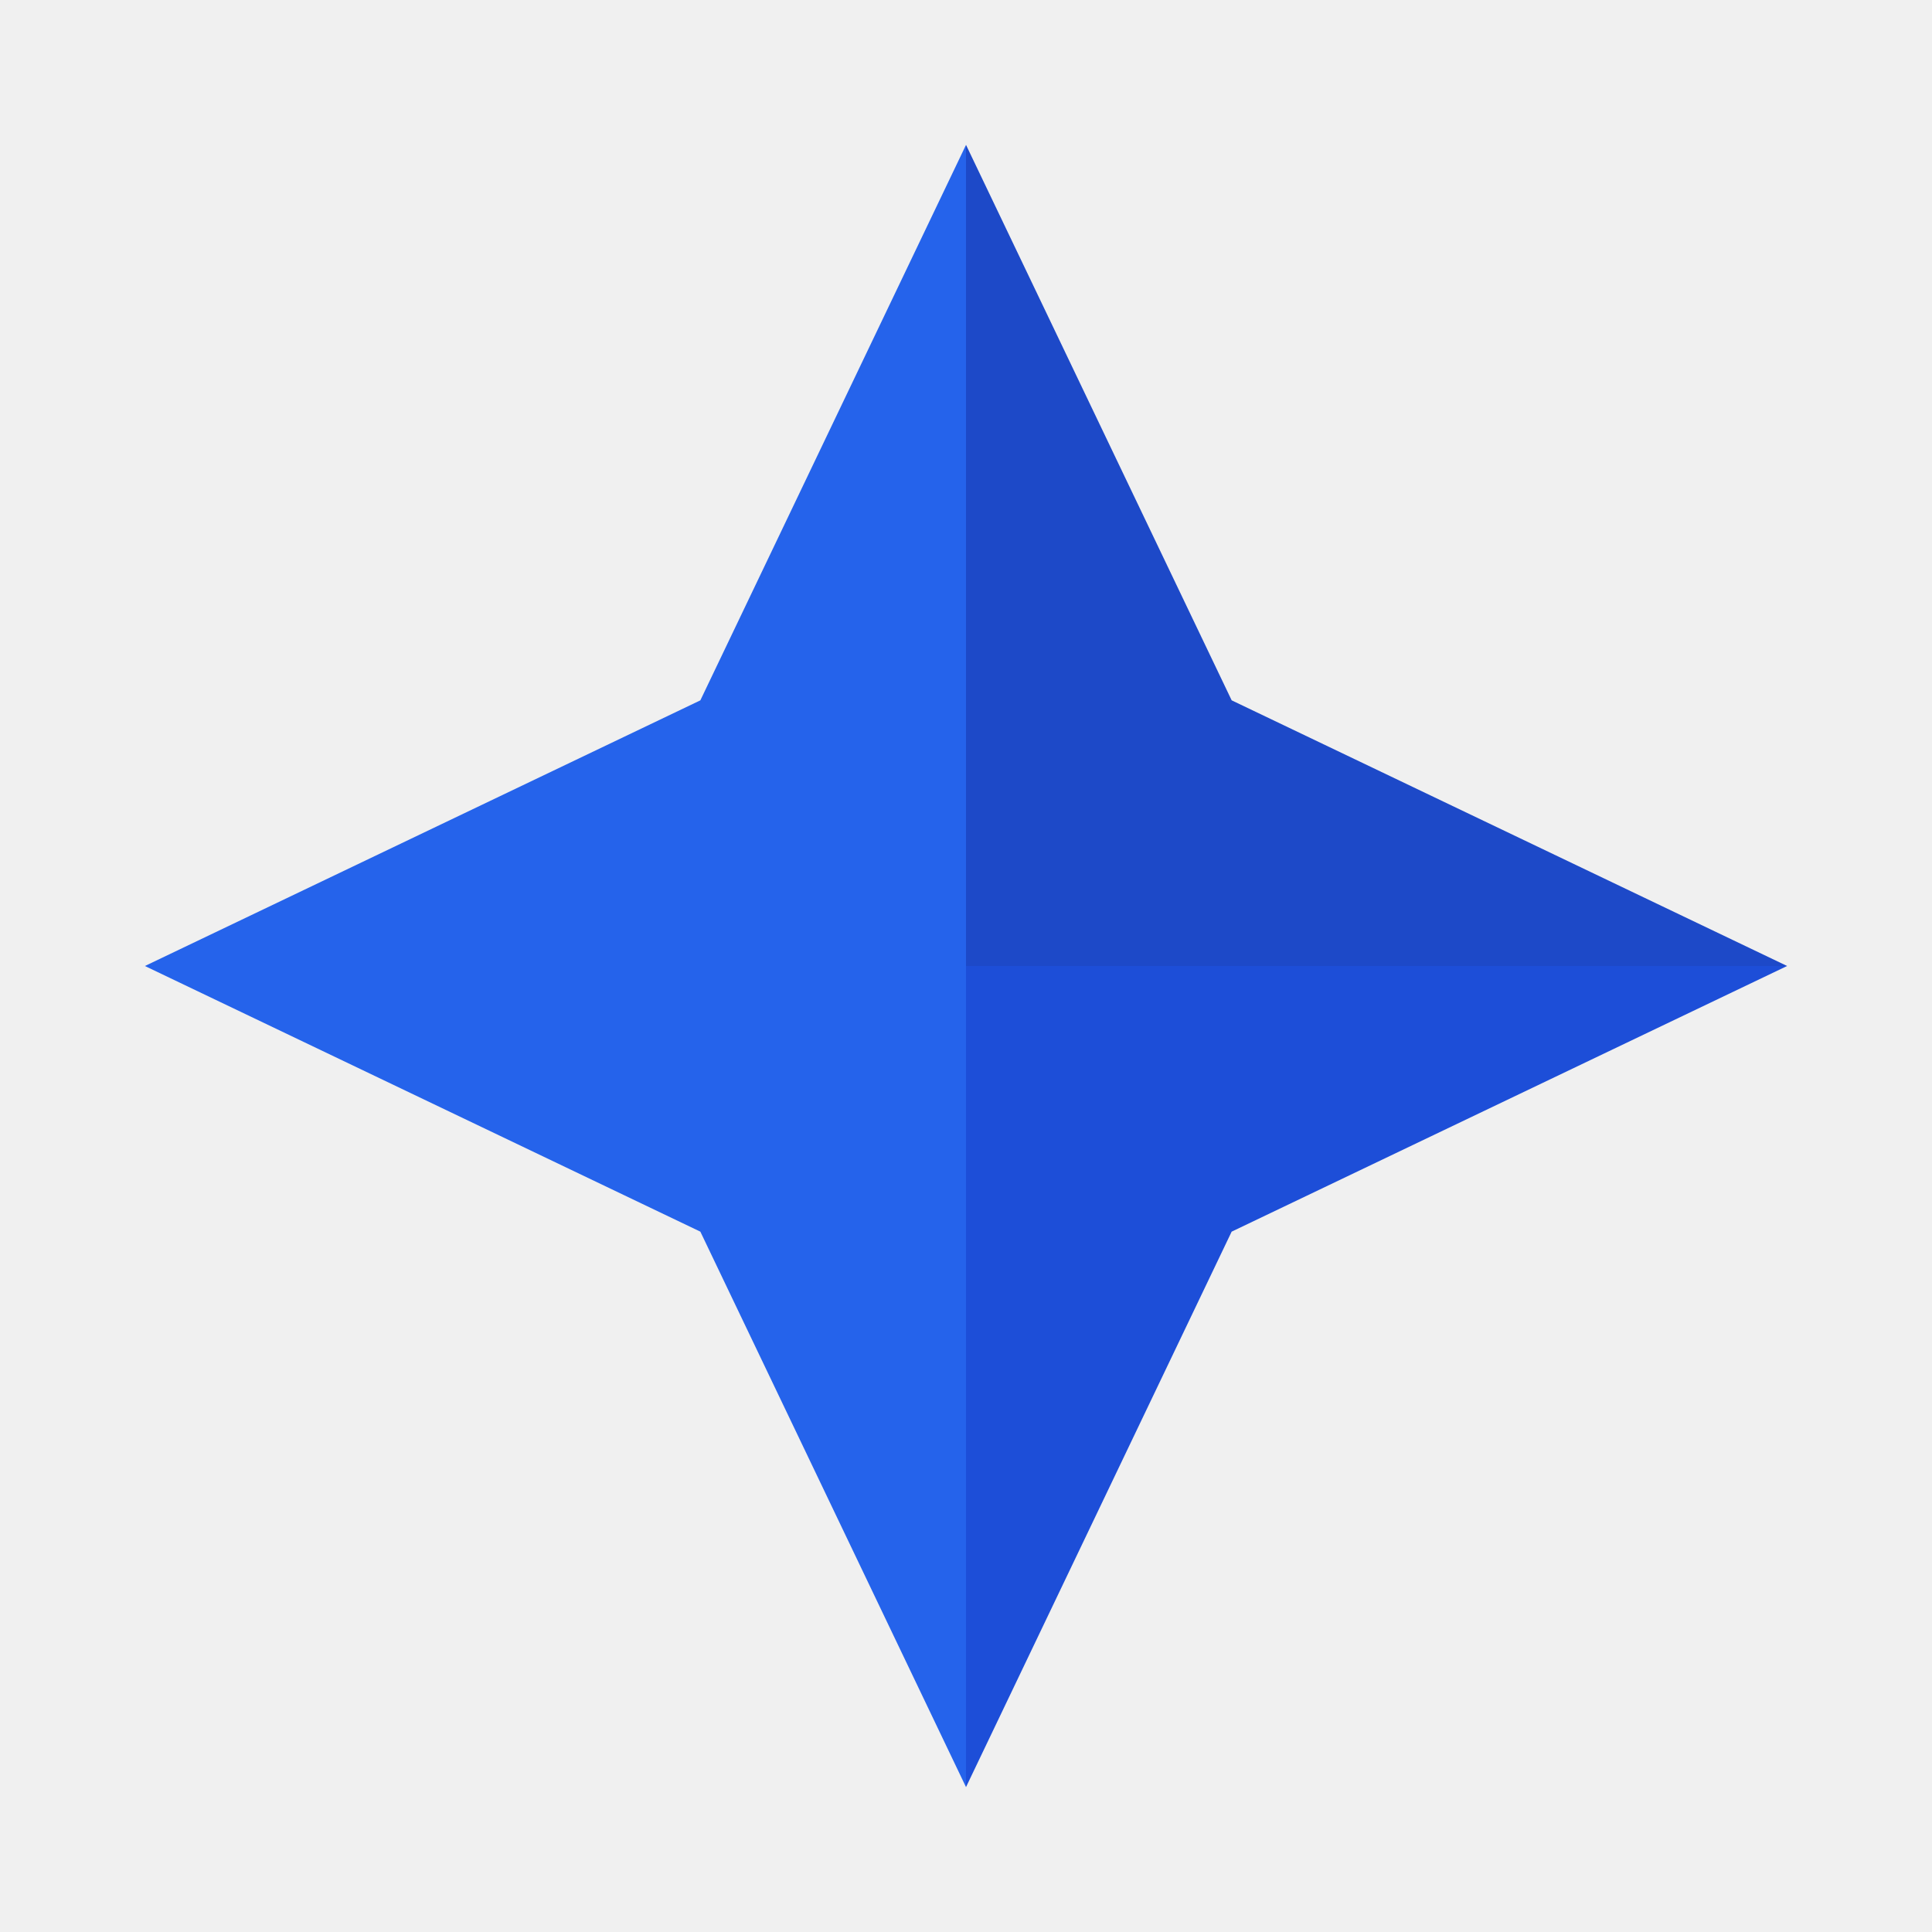
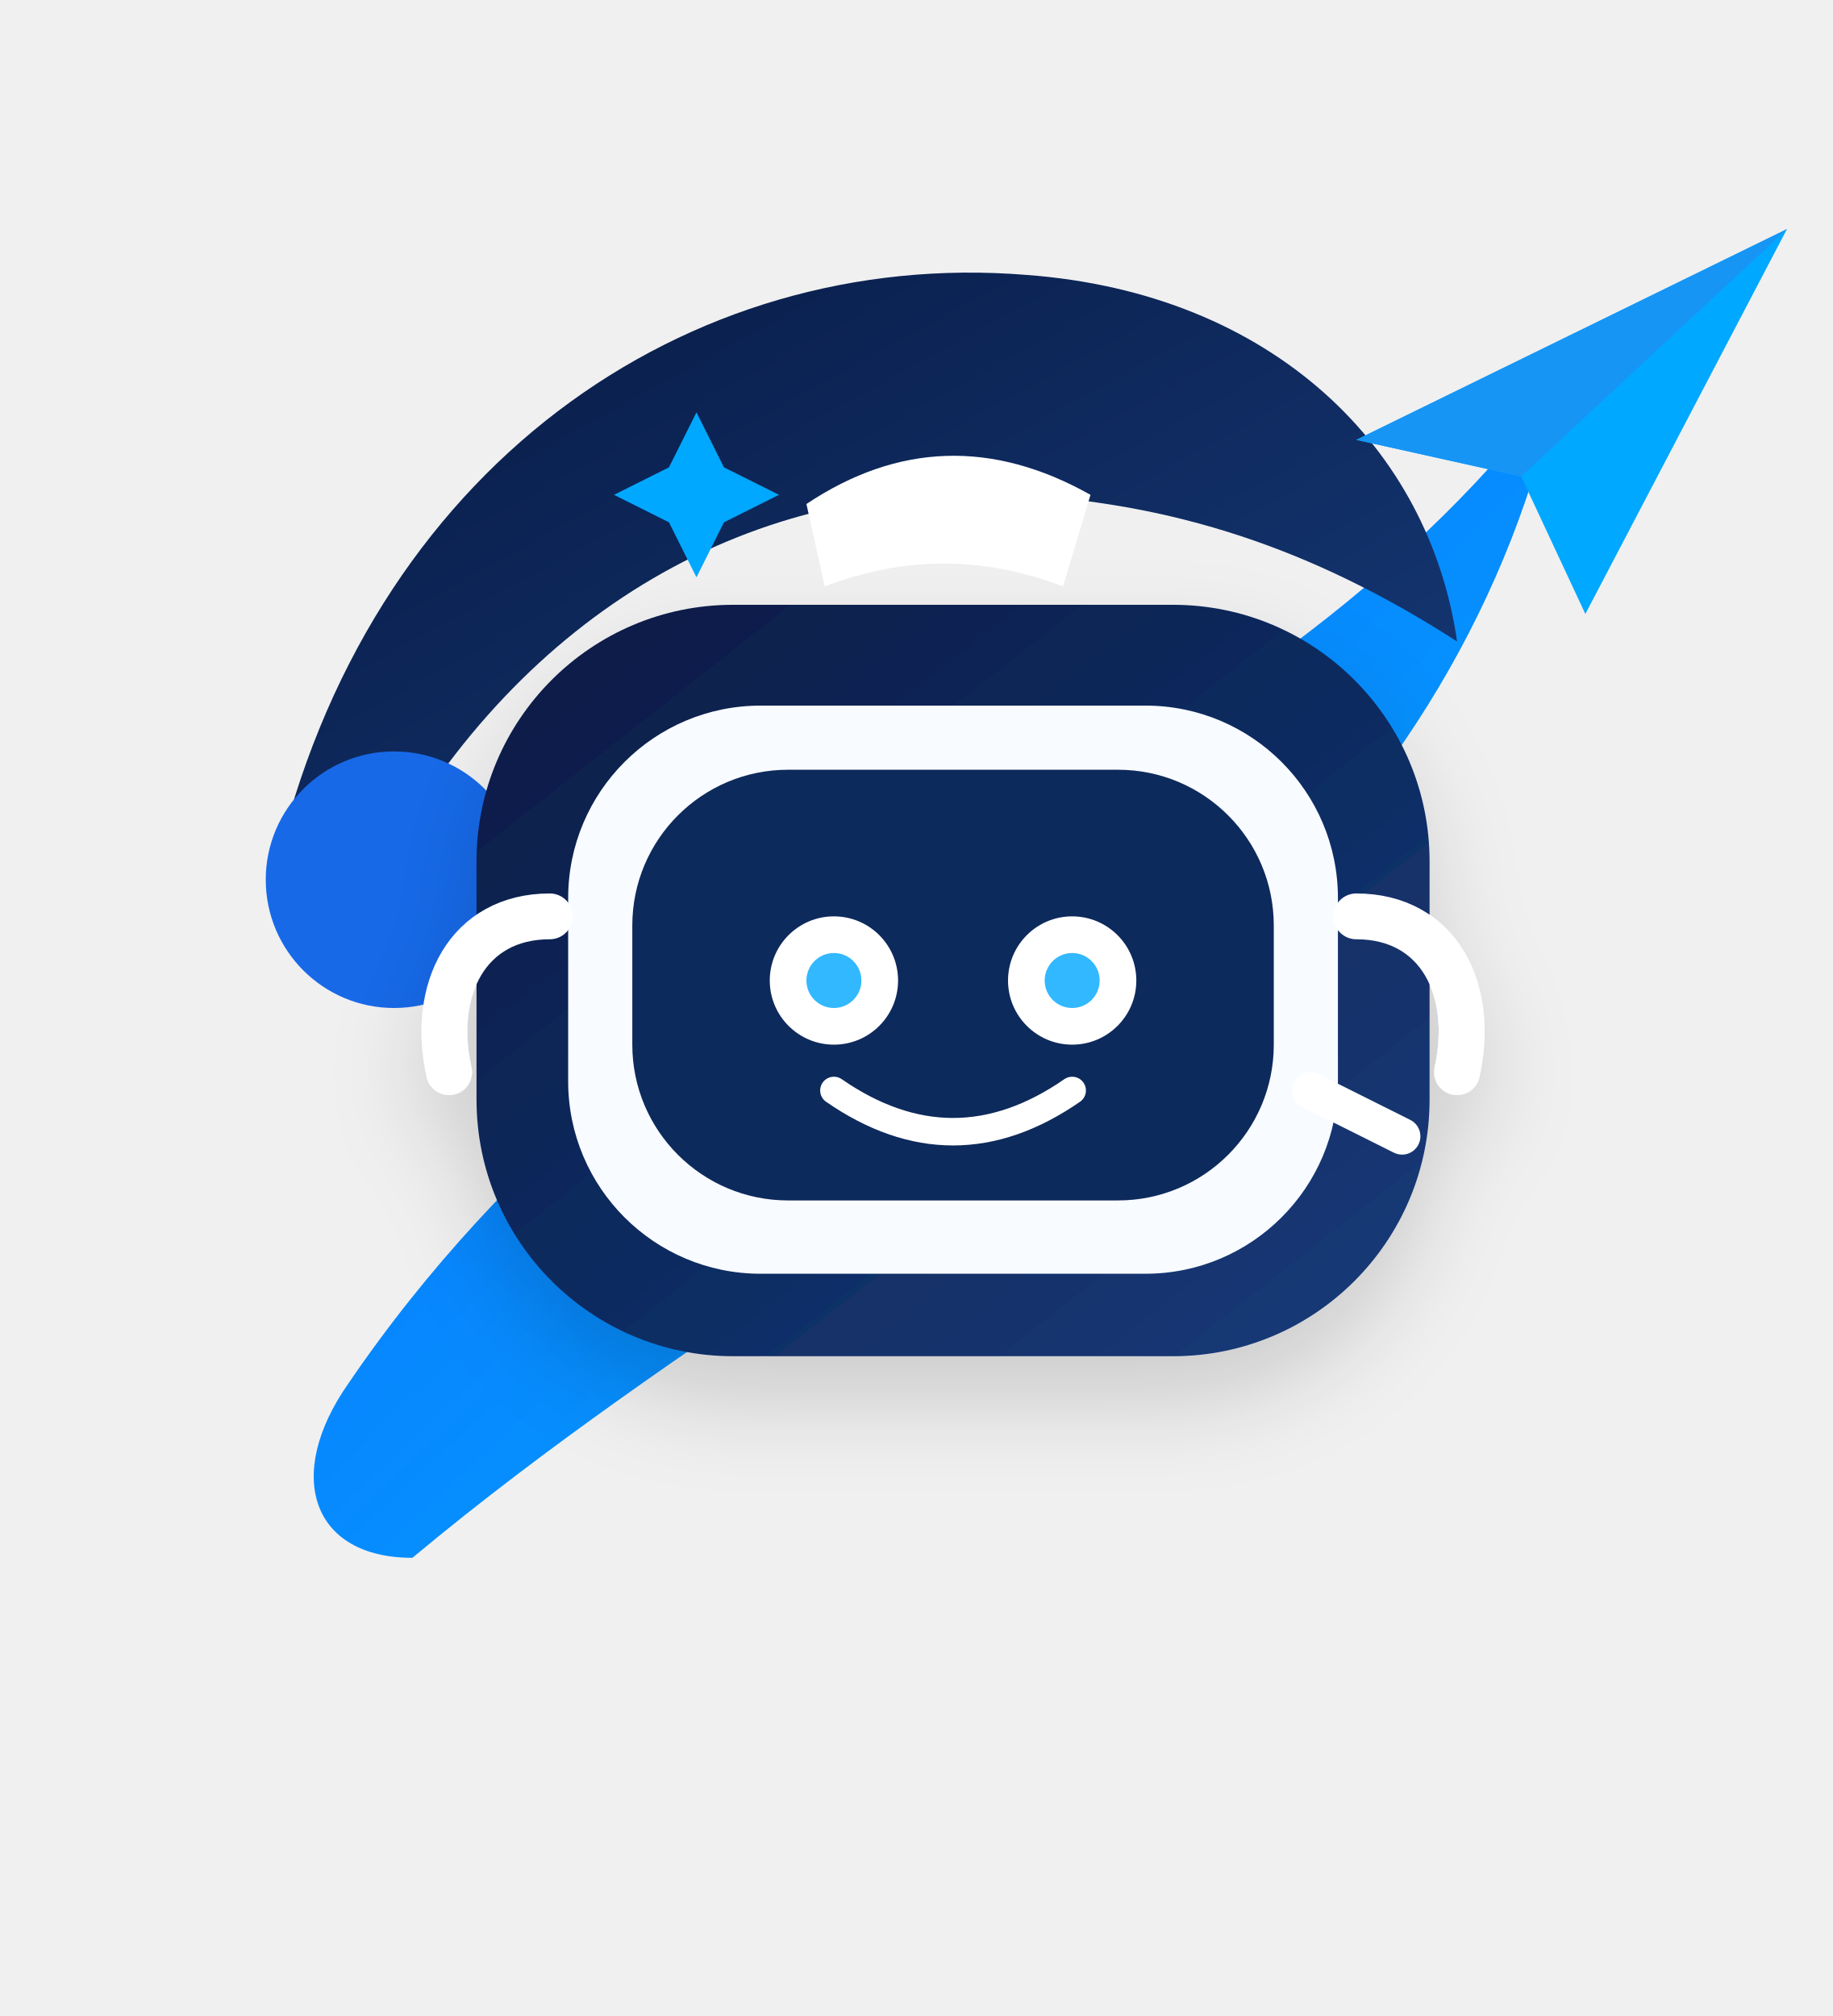
- <svg xmlns="http://www.w3.org/2000/svg" width="40" height="40" viewBox="0 0 40 40" fill="none">
-   <path d="M20 3L14.5 14.5L3 20L14.5 25.5L20 37V3Z" fill="#2563EB" />
-   <path d="M20 3L25.5 14.5L37 20L25.5 25.5L20 37V3Z" fill="#1D4ED8" />
-   <path d="M20 3L25.5 14.5L37 20H20V3Z" fill="#1E3A8A" fill-opacity="0.2" />
+ <svg xmlns="http://www.w3.org/2000/svg" width="200" height="220" viewBox="0 0 200 220">
+   <defs>
+     <linearGradient id="blueGradient" x1="0" y1="0" x2="1" y2="1">
+       <stop offset="0%" stop-color="#0D6EFD" />
+       <stop offset="100%" stop-color="#00A8FF" />
+     </linearGradient>
+     <linearGradient id="darkGradient" x1="0" y1="0" x2="1" y2="1">
+       <stop offset="0%" stop-color="#071A44" />
+       <stop offset="100%" stop-color="#173B7A" />
+     </linearGradient>
+     <filter id="shadow" x="-30%" y="-30%" width="160%" height="160%">
+       <feDropShadow dx="0" dy="5" stdDeviation="5" flood-opacity="0.15" />
+     </filter>
+   </defs>
+   <path d="       M 45 170       C 75 145, 105 130, 132 105       C 153 86, 165 65, 170 42       C 155 62, 134 77, 108 91       C 79 107, 55 126, 38 151       C 31 161, 34 170, 45 170       Z     " fill="url(#blueGradient)" />
+   <path d="       M 30 95       C 40 51, 75 27, 112 30       C 139 32, 156 49, 159 70       C 145 61, 130 55, 111 54       C 82 52, 57 67, 42 94       C 38 101, 32 102, 30 95       Z     " fill="url(#darkGradient)" />
+   <circle cx="43" cy="96" r="14" fill="#1769E8" />
+   <g filter="url(#shadow)">
+     <rect x="52" y="66" width="104" height="82" rx="28" fill="url(#darkGradient)" />
+     <rect x="62" y="77" width="84" height="62" rx="21" fill="#F8FBFF" />
+     <rect x="69" y="84" width="70" height="47" rx="17" fill="#10295C" />
+     <circle cx="91" cy="107" r="7" fill="#FFFFFF" />
+     <circle cx="117" cy="107" r="7" fill="#FFFFFF" />
+     <circle cx="91" cy="107" r="3" fill="#31B8FF" />
+     <circle cx="117" cy="107" r="3" fill="#31B8FF" />
+     <path d="M 91 119 Q 104 128 117 119" fill="none" stroke="#FFFFFF" stroke-width="3" stroke-linecap="round" />
+     <path d="M 60 100 C 51 100 47 108 49 117" fill="none" stroke="#FFFFFF" stroke-width="5" stroke-linecap="round" />
+     <path d="M 148 100 C 157 100 161 108 159 117" fill="none" stroke="#FFFFFF" stroke-width="5" stroke-linecap="round" />
+     <path d="M 143 119 L 153 124" stroke="#FFFFFF" stroke-width="4" stroke-linecap="round" />
+   </g>
+   <path d="       M 88 55       Q 103 45 119 54       L 116 64       Q 103 59 90 64       Z     " fill="#FFFFFF" />
+   <path d="       M 76 45       L 79 51       L 85 54       L 79 57       L 76 63       L 73 57       L 67 54       L 73 51       Z     " fill="#00A8FF" />
+   <path d="       M 148 48       L 195 25       L 173 67       L 166 52       Z     " fill="#00A8FF" />
+   <path d="       M 148 48       L 166 52       L 195 25       Z     " fill="#1795F5" />
</svg>
